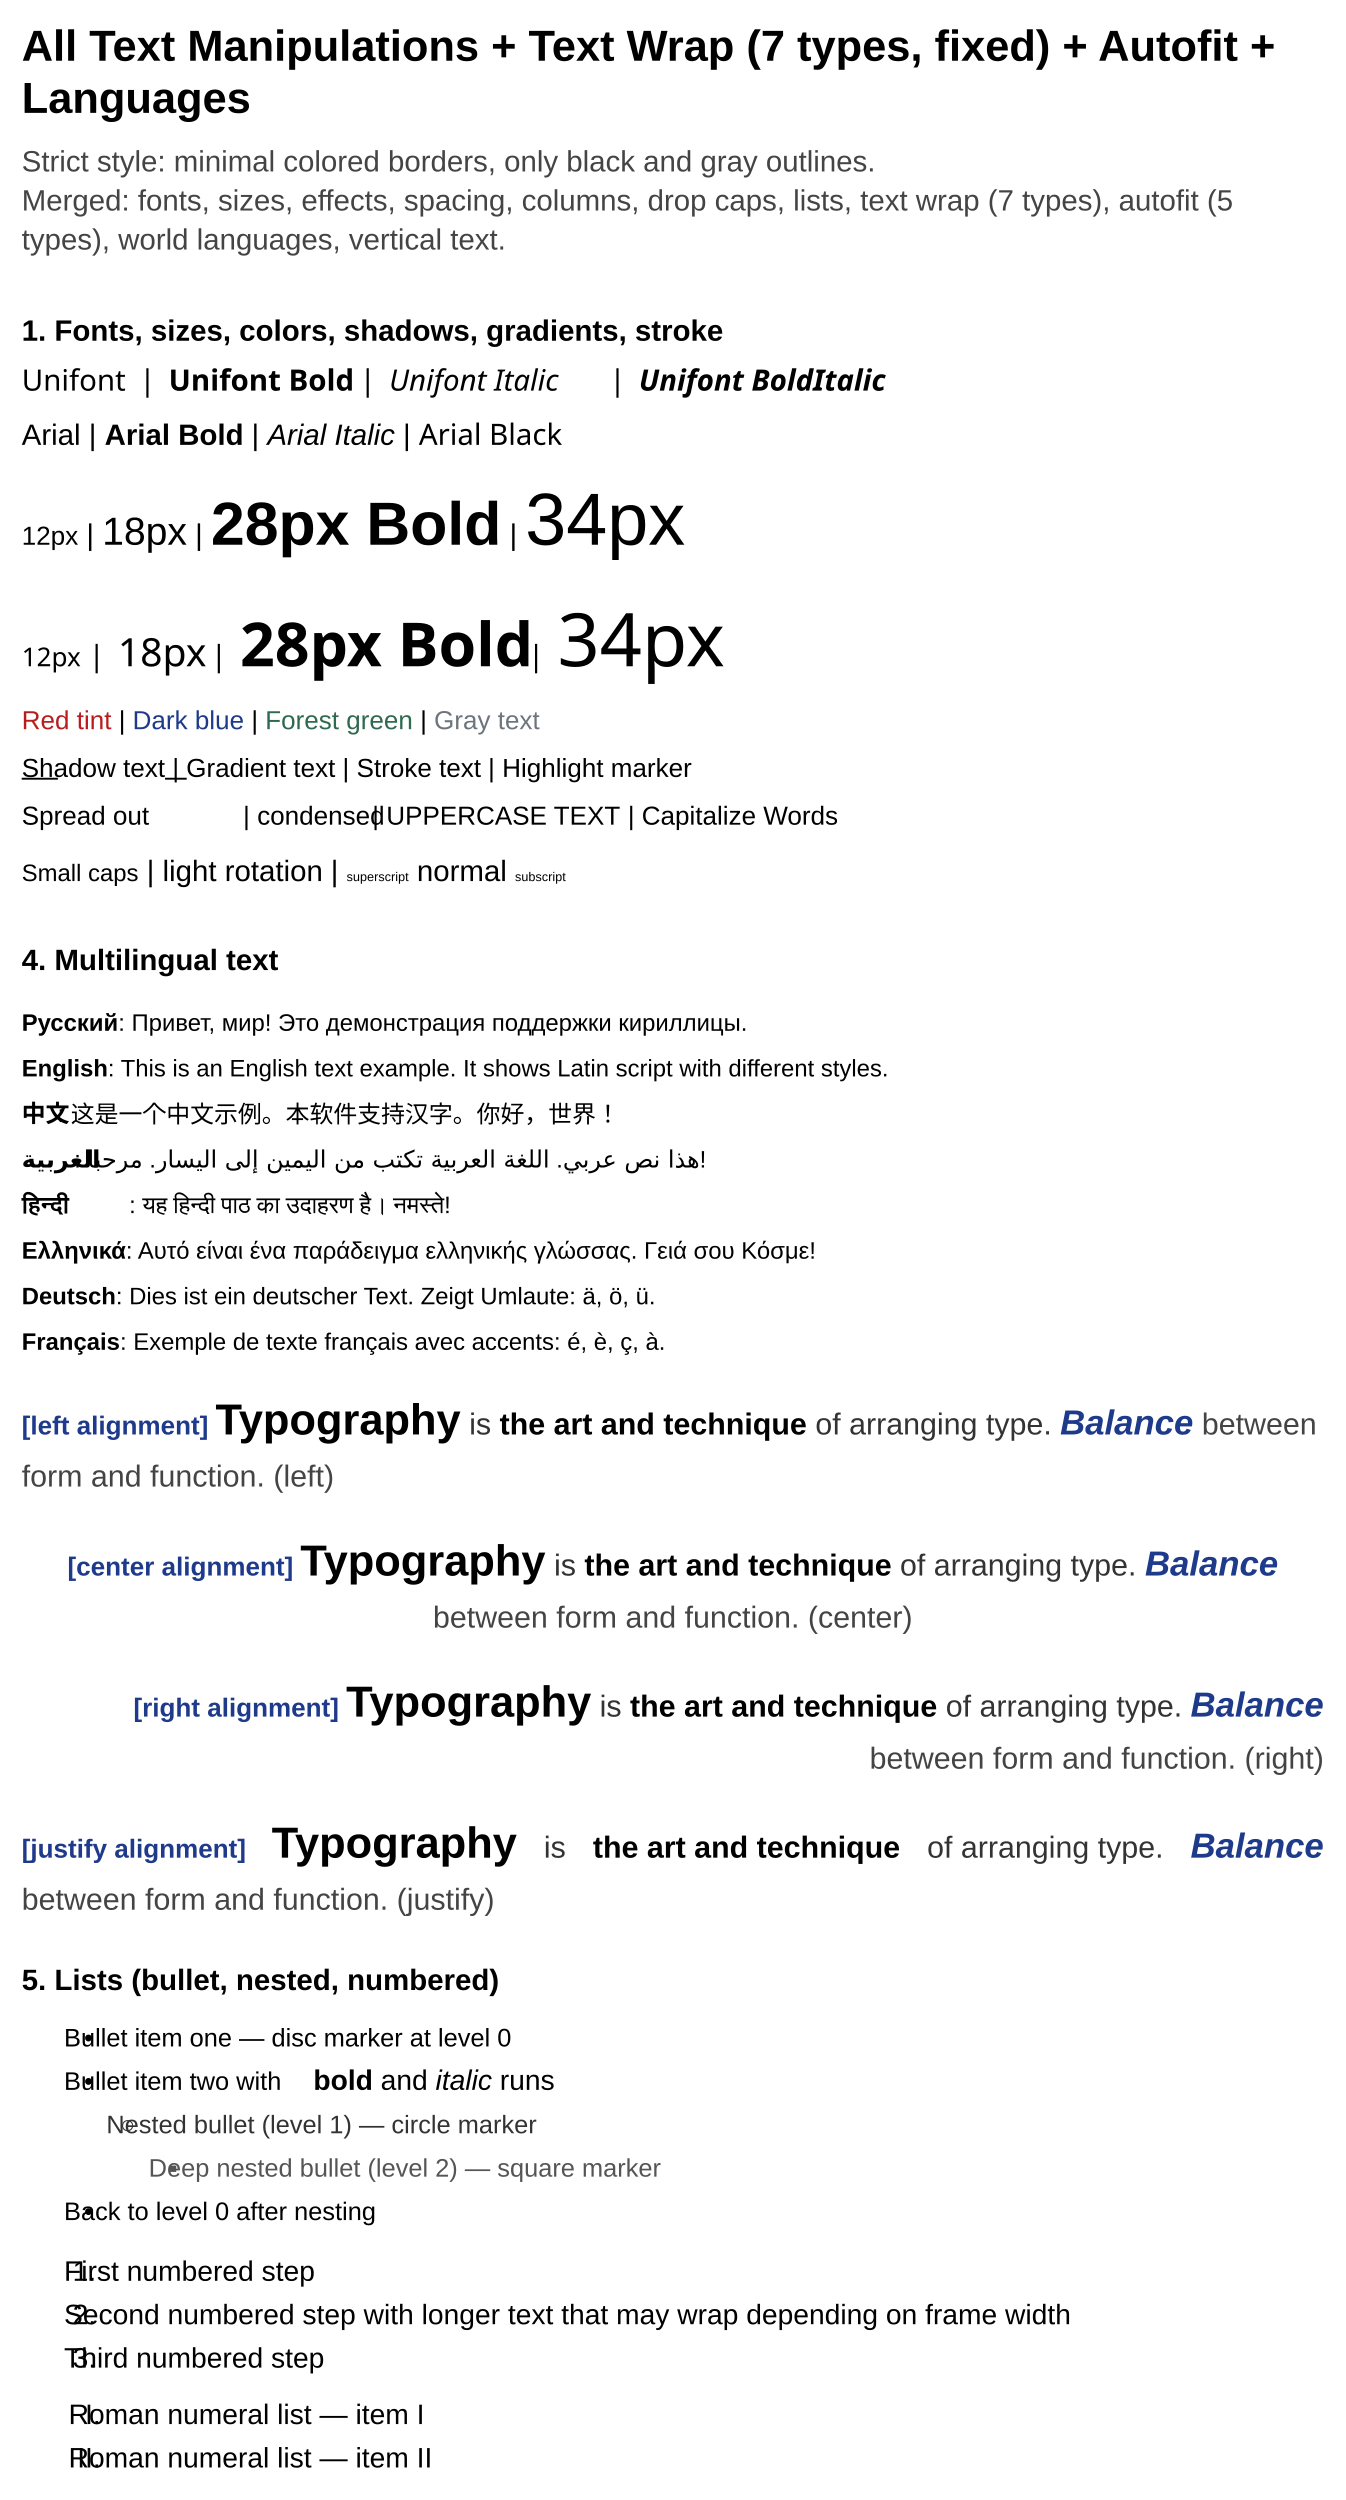
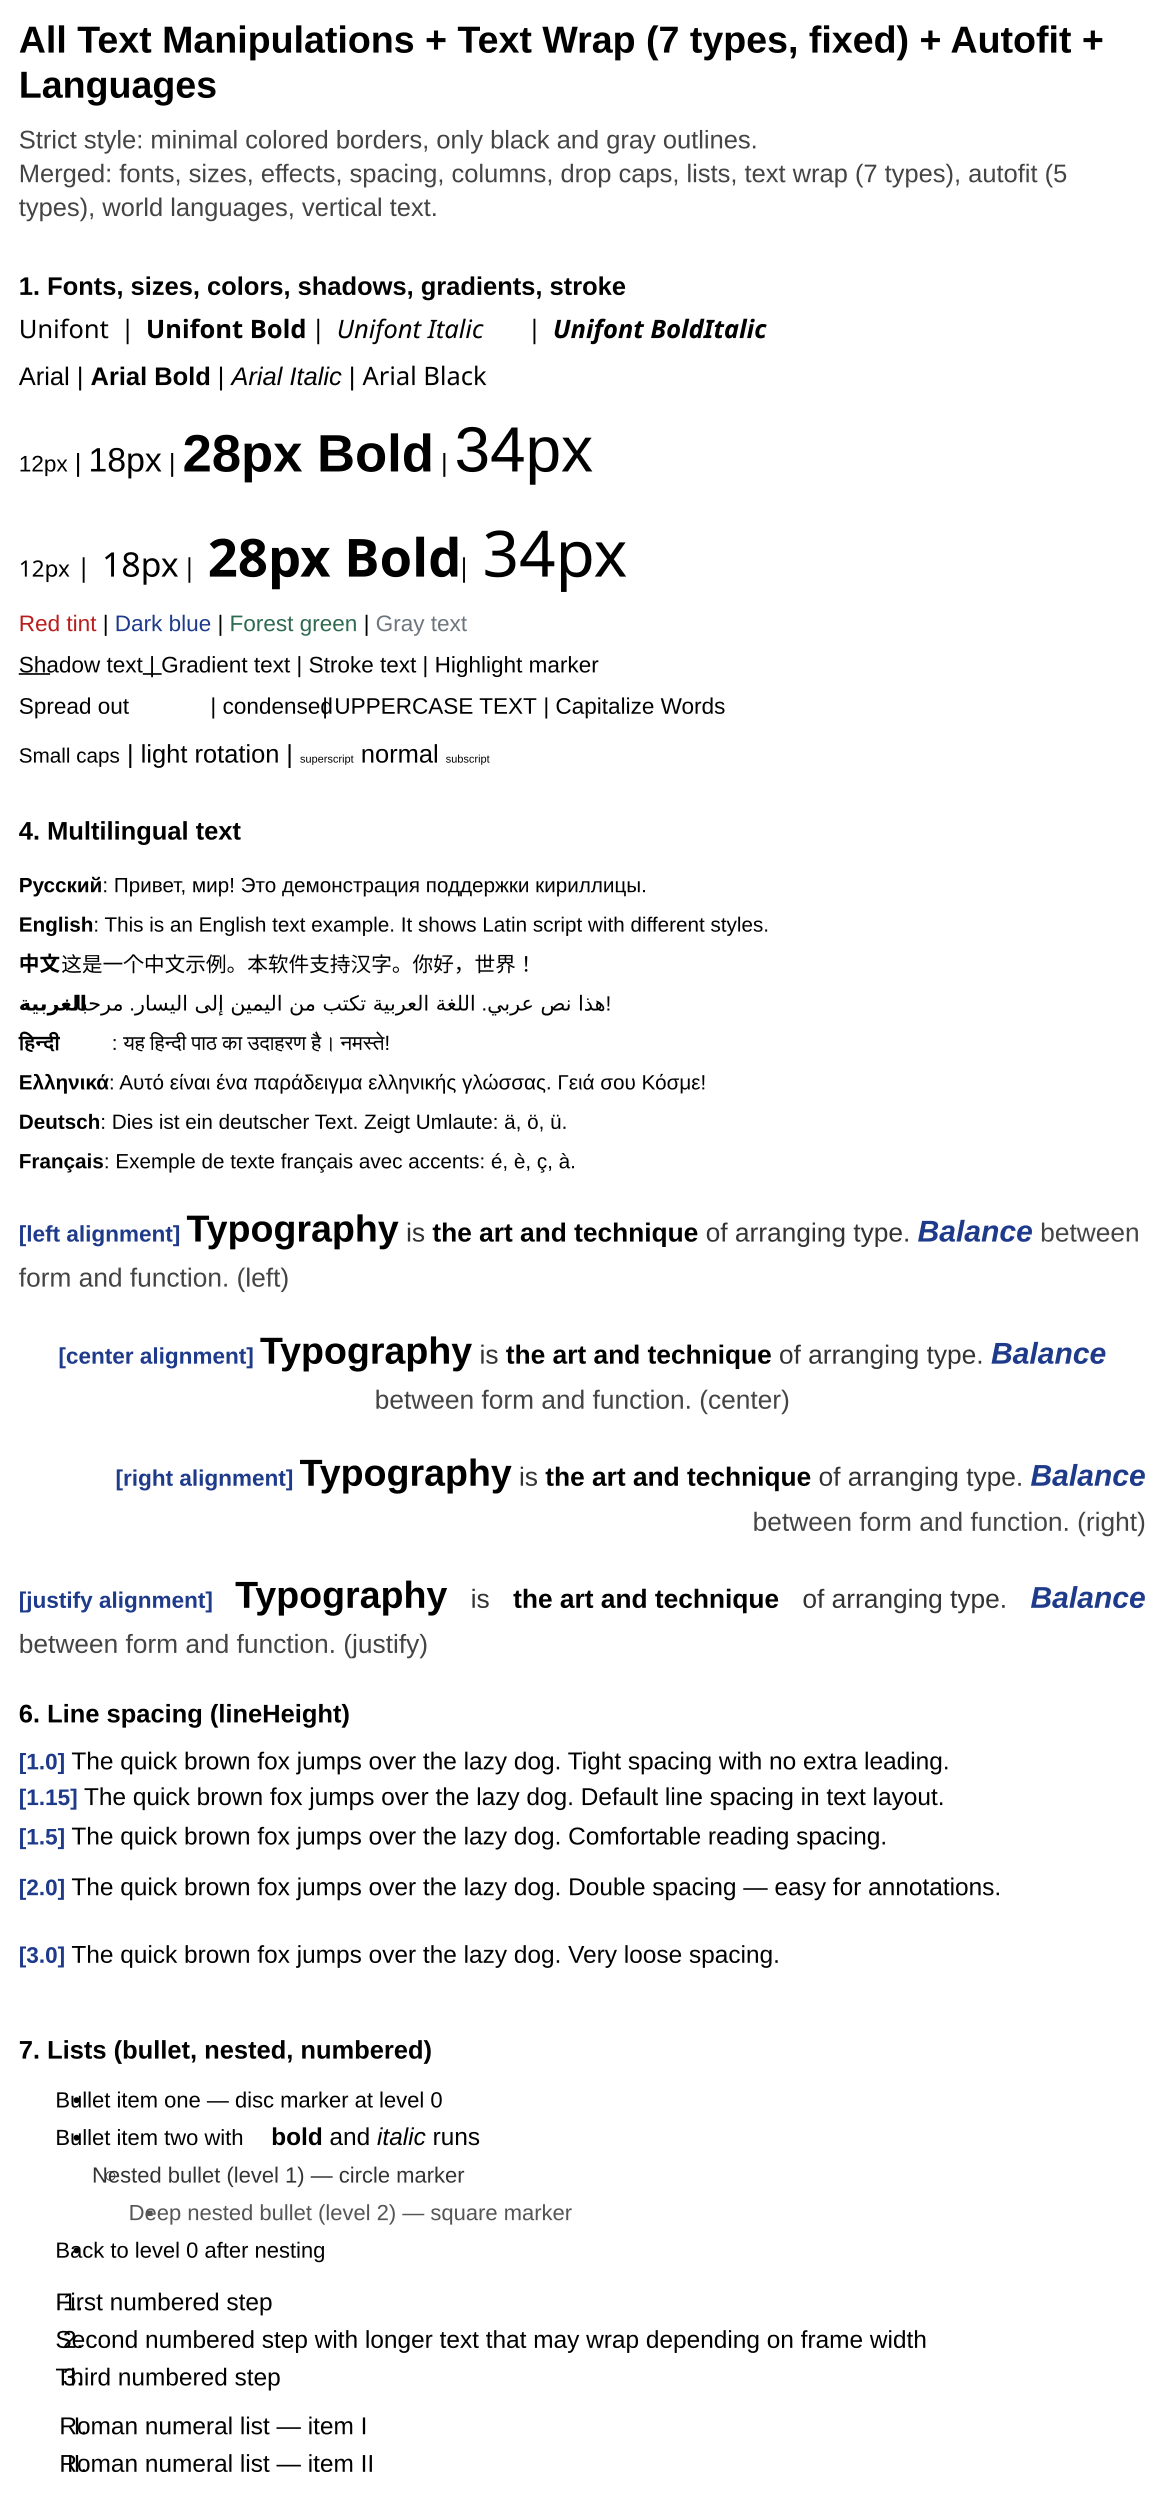
- <svg xmlns="http://www.w3.org/2000/svg" width="620" height="1152" viewBox="-10 -10 620 1152">
+ <svg xmlns="http://www.w3.org/2000/svg" width="620" height="1331" viewBox="-10 -10 620 1331">
  <text x="0" y="18" id="title-0" font-family="Arial" font-size="20" fill="#000000" font-weight="700" xml:space="preserve">
    <tspan x="0 14.4 20 25.6 31.1 43.3 54.5 65.6 72.2 77.8 94.5 105.6 117.8 123.3 135.6 147.8 153.3 164.5 171.1 176.7 188.9 201.1 212.2 217.8 229.5 235 247.2 258.4 269.5 276.2 281.7 300.6 308.4 319.5 331.7 337.3 343.9 355 360.6 367.3 378.4 390.6 401.7 412.9 418.4 424 430.6 436.2 447.3 458.4 470.6 477.3 482.9 494.5 500.1 514.5 526.8 533.4 545.6 552.3 557.9 564.5 570.1">All Text Manipulations + Text Wrap (7 types, fixed) + Autofit +</tspan>
    <tspan> </tspan>
  </text>
  <text x="0" y="42" id="title-0" font-family="Arial" font-size="20" fill="#000000" font-weight="700" xml:space="preserve">
    <tspan x="0 12.2 23.3 35.6 47.8 60 71.1 83.3 94.5">Languages</tspan>
  </text>
  <text x="0" y="69" id="subtitle-1-0" font-family="Arial" font-size="13.56" fill="#444444" font-weight="400" xml:space="preserve">
    <tspan x="0 9 12.8 17.3 20.3 27.1 30.9 34.7 41.4 45.2 52 55 62.5 66.3 70.1 81.4 84.4 91.9 94.9 106.2 113.8 116.8 120.6 127.3 134.9 137.9 145.4 149.9 157.5 165 168.8 176.3 183.9 188.4 195.9 203.5 208 214.8 218.5 222.3 229.8 237.4 240.4 247.2 250.9 258.5 261.5 269 275.8 282.6 286.4 293.9 301.5 309 312.8 320.3 324.8 332.4 339.1 342.9 350.4 358 361.8 364.8 367.8 375.3 382.9 389.6">Strict style: minimal colored borders, only black and gray outlines.</tspan>
  </text>
  <text x="0" y="87" id="subtitle-2-0" font-family="Arial" font-size="13.56" fill="#444444" font-weight="400" xml:space="preserve">
    <tspan x="0 11.3 18.8 23.4 30.9 38.4 46 49.7 53.5 57.3 64.8 72.4 76.1 82.9 86.7 90.4 97.2 100.2 107 114.6 121.3 125.1 128.9 136.4 140.2 143.9 151.5 158.3 162 168.8 172.6 176.4 183.1 190.7 198.2 205 208 215.5 223.1 226.9 230.6 237.4 244.9 248 255.5 266.8 274.3 281.1 284.9 288.7 296.2 300.7 308.3 315.8 319.6 326.3 333.9 341.4 348.2 352 355.7 358.8 361.8 368.5 372.3 379.1 382.9 386.6 390.4 397.9 404.7 408.5 412.2 422 426.6 434.1 441.6 445.4 449.9 457.5 461.2 465 471.8 479.3 486.9 493.6 498.2 501.9 505.7 513.2 520.8 524.5 532.1 535.9 538.9 542.6 546.4 550.9">Merged: fonts, sizes, effects, spacing, columns, drop caps, lists, text wrap (7 types), autofit (5</tspan>
    <tspan> </tspan>
  </text>
  <text x="0" y="105" id="subtitle-2-0" font-family="Arial" font-size="13.56" fill="#444444" font-weight="400" xml:space="preserve">
    <tspan x="0 3.8 10.5 18.1 25.6 32.4 36.9 40.7 44.5 54.3 61.8 66.3 69.3 76.9 80.6 83.6 91.2 98.7 106.3 113.8 121.4 128.9 136.4 143.2 147 150.7 157.5 165.1 169.6 173.4 176.4 183.1 190.7 193.7 197.5 201.2 208.8 215.6 219.3">types), world languages, vertical text.</tspan>
  </text>
  <text x="0" y="147" id="section-1-header-0" font-family="Arial" font-size="13.56" fill="#000000" font-weight="700" xml:space="preserve">
    <tspan x="0 7.5 11.3 15.1 23.4 31.6 39.9 44.4 52 55.7 59.5 67.1 70.8 77.6 85.1 92.7 96.5 100.2 107.8 116 119.8 128.1 133.4 140.9 144.7 148.5 156 164.3 171.8 180.1 188.4 198.9 206.5 210.2 214 222.3 227.6 235.1 243.4 247.2 254.7 263 267.5 275 278.8 282.6 290.1 294.6 299.9 308.2 315.7">1. Fonts, sizes, colors, shadows, gradients, stroke</tspan>
  </text>
  <text x="0" y="170" id="font-families-unifont-0" font-family="Unifont" font-size="13.56" fill="#000000" font-weight="400" xml:space="preserve">
    <tspan x="0 6.8 13.6 20.3 27.1 33.9 40.7">Unifont</tspan>
  </text>
  <text x="0" y="170" id="font-families-unifont-1" font-family="Unifont" font-size="13.56" fill="#000000" font-weight="400" xml:space="preserve">
    <tspan> </tspan>
    <tspan x="54.2">|</tspan>
  </text>
  <text x="0" y="170" id="font-families-unifont-2" font-family="Unifont" font-size="13.56" fill="#000000" font-weight="700" xml:space="preserve">
    <tspan> </tspan>
    <tspan x="67.7 74.5 81.3 88 94.8 101.6 108.4 115.2 121.9 128.7 135.5 142.3">Unifont Bold</tspan>
  </text>
  <text x="0" y="170" id="font-families-unifont-3" font-family="Unifont" font-size="13.56" fill="#000000" font-weight="400" xml:space="preserve">
    <tspan> </tspan>
    <tspan x="155.7">|</tspan>
  </text>
  <text x="0" y="170" id="font-families-unifont-4" font-family="Unifont" font-size="13.56" fill="#000000" font-weight="400" font-style="italic" xml:space="preserve">
    <tspan> </tspan>
    <tspan x="169.3 176 182.8 189.6 196.4 203.2 209.9 216.7 223.5 230.3 237.1 243.8 250.6 257.4">Unifont Italic</tspan>
  </text>
  <text x="0" y="170" id="font-families-unifont-5" font-family="Unifont" font-size="13.56" fill="#000000" font-weight="400" xml:space="preserve">
    <tspan> </tspan>
    <tspan x="270.8">|</tspan>
  </text>
  <text x="0" y="170" id="font-families-unifont-6" font-family="Unifont" font-size="13.56" fill="#000000" font-weight="700" font-style="italic" xml:space="preserve">
    <tspan> </tspan>
    <tspan x="284.4 291.2 297.9 304.7 311.5 318.3 325.1 331.8 338.6 345.4 352.2 359 365.7 372.5 379.3 386.1 392.9 399.6">Unifont BoldItalic</tspan>
  </text>
  <text x="0" y="195" id="font-families-0" font-family="Arial" font-size="13.56" fill="#000000" font-weight="400" xml:space="preserve">
    <tspan x="0 9 13.6 16.6 24.1">Arial</tspan>
  </text>
  <text x="0" y="195" id="font-families-1" font-family="Arial" font-size="13.56" fill="#000000" font-weight="400" xml:space="preserve">
    <tspan> </tspan>
    <tspan x="30.9">|</tspan>
  </text>
  <text x="0" y="195" id="font-families-2" font-family="Arial" font-size="13.56" fill="#000000" font-weight="700" xml:space="preserve">
    <tspan> </tspan>
    <tspan x="38.2 48 53.2 57 64.5 68.3 72.1 81.9 90.1 93.9">Arial Bold</tspan>
  </text>
  <text x="0" y="195" id="font-families-3" font-family="Arial" font-size="13.56" fill="#000000" font-weight="400" xml:space="preserve">
    <tspan> </tspan>
    <tspan x="105.9">|</tspan>
  </text>
  <text x="0" y="195" id="font-families-4" font-family="Arial" font-size="13.56" fill="#000000" font-weight="400" font-style="italic" xml:space="preserve">
    <tspan> </tspan>
    <tspan x="113.2 122.2 126.8 129.8 137.3 140.3 144.1 147.9 151.6 159.2 162.2 165.2">Arial Italic</tspan>
  </text>
  <text x="0" y="195" id="font-families-5" font-family="Arial" font-size="13.56" fill="#000000" font-weight="400" xml:space="preserve">
    <tspan> </tspan>
    <tspan x="175.7">|</tspan>
  </text>
  <text x="0" y="195" id="font-families-6" font-family="Arial Black" font-size="13.56" fill="#000000" font-weight="400" xml:space="preserve">
    <tspan> </tspan>
    <tspan x="183 193.5 199.5 204.1 213.1 217.6 222.1 232.7 237.2 246.2 255.3">Arial Black</tspan>
  </text>
  <text x="0" y="241" id="font-sizes-0" font-family="Arial" font-size="12" fill="#000" font-weight="400" xml:space="preserve">
    <tspan x="0 6.7 13.3 20">12px</tspan>
  </text>
  <text x="0" y="241" id="font-sizes-1" font-family="Arial" font-size="13.56" fill="#000" font-weight="400" xml:space="preserve">
    <tspan> </tspan>
    <tspan x="29.8">|</tspan>
  </text>
  <text x="0" y="241" id="font-sizes-2" font-family="Arial" font-size="18" fill="#000" font-weight="400" xml:space="preserve">
    <tspan> </tspan>
    <tspan x="37.1 47.1 57.1 67.1">18px</tspan>
  </text>
  <text x="0" y="241" id="font-sizes-3" font-family="Arial" font-size="13.56" fill="#000" font-weight="400" xml:space="preserve">
    <tspan> </tspan>
    <tspan x="79.9">|</tspan>
  </text>
  <text x="0" y="241" id="font-sizes-4" font-family="Arial" font-size="28" fill="#000" font-weight="700" xml:space="preserve">
    <tspan> </tspan>
    <tspan x="87.2 102.7 118.3 135.4 151 158.8 179 196.1 203.9">28px Bold</tspan>
  </text>
  <text x="0" y="241" id="font-sizes-5" font-family="Arial" font-size="13.56" fill="#000" font-weight="400" xml:space="preserve">
    <tspan> </tspan>
    <tspan x="224.8">|</tspan>
  </text>
  <text x="0" y="241" id="font-sizes-6" font-family="Arial" font-size="34" fill="#000" font-weight="400" xml:space="preserve">
    <tspan> </tspan>
    <tspan x="232 250.9 269.9 288.8">34px</tspan>
  </text>
  <text x="0" y="297" id="font-sizes-unifont-0" font-family="Unifont" font-size="12" fill="#000" font-weight="400" xml:space="preserve">
    <tspan x="0 6 12 18">12px</tspan>
  </text>
  <text x="0" y="297" id="font-sizes-unifont-1" font-family="Unifont" font-size="13.56" fill="#000" font-weight="400" xml:space="preserve">
    <tspan> </tspan>
    <tspan x="30.8">|</tspan>
  </text>
  <text x="0" y="297" id="font-sizes-unifont-2" font-family="Unifont" font-size="18" fill="#000" font-weight="400" xml:space="preserve">
    <tspan> </tspan>
    <tspan x="44.3 53.3 62.3 71.3">18px</tspan>
  </text>
  <text x="0" y="297" id="font-sizes-unifont-3" font-family="Unifont" font-size="13.56" fill="#000" font-weight="400" xml:space="preserve">
    <tspan> </tspan>
    <tspan x="87.1">|</tspan>
  </text>
  <text x="0" y="297" id="font-sizes-unifont-4" font-family="Unifont" font-size="28" fill="#000" font-weight="700" xml:space="preserve">
    <tspan> </tspan>
    <tspan x="100.6 114.6 128.6 142.6 156.6 170.6 184.6 198.6 212.6">28px Bold</tspan>
  </text>
  <text x="0" y="297" id="font-sizes-unifont-5" font-family="Unifont" font-size="13.56" fill="#000" font-weight="400" xml:space="preserve">
    <tspan> </tspan>
    <tspan x="233.3">|</tspan>
  </text>
  <text x="0" y="297" id="font-sizes-unifont-6" font-family="Unifont" font-size="34" fill="#000" font-weight="400" xml:space="preserve">
    <tspan> </tspan>
    <tspan x="246.9 263.9 280.9 297.9">34px</tspan>
  </text>
  <text x="0" y="326" id="colors-0" font-family="Arial" font-size="12" fill="#b91c1c" font-weight="400" xml:space="preserve">
    <tspan x="0 8.7 15.3 22 25.3 28.7 31.3 38">Red tint</tspan>
  </text>
  <text x="0" y="326" id="colors-1" font-family="Arial" font-size="12" fill="#000000" font-weight="400" xml:space="preserve">
    <tspan> </tspan>
    <tspan x="44.7">|</tspan>
  </text>
  <text x="0" y="326" id="colors-2" font-family="Arial" font-size="12" fill="#1e3a8a" font-weight="400" xml:space="preserve">
    <tspan> </tspan>
    <tspan x="51.1 59.8 66.4 70.4 76.4 79.8 86.5 89.1 95.8">Dark blue</tspan>
  </text>
  <text x="0" y="326" id="colors-3" font-family="Arial" font-size="12" fill="#000000" font-weight="400" xml:space="preserve">
    <tspan> </tspan>
    <tspan x="105.8">|</tspan>
  </text>
  <text x="0" y="326" id="colors-4" font-family="Arial" font-size="12" fill="#2d6a4f" font-weight="400" xml:space="preserve">
    <tspan> </tspan>
    <tspan x="112.2 119.6 126.2 130.2 136.9 142.9 146.2 149.6 156.2 160.2 166.9 173.6">Forest green</tspan>
  </text>
  <text x="0" y="326" id="colors-5" font-family="Arial" font-size="12" fill="#000000" font-weight="400" xml:space="preserve">
    <tspan> </tspan>
    <tspan x="183.6">|</tspan>
  </text>
  <text x="0" y="326" id="colors-6" font-family="Arial" font-size="12" fill="#6c757d" font-weight="400" xml:space="preserve">
    <tspan> </tspan>
    <tspan x="190 199.4 203.4 210 216 219.4 222.7 229.4 235.4">Gray text</tspan>
  </text>
  <text x="0" y="348" id="effects-0" font-family="Arial" font-size="12" fill="#000" font-weight="400" text-decoration="underline" xml:space="preserve">
    <tspan x="0 8 14.7 21.4 28 34.7 43.4 46.7 50 56.7 62.7">Shadow text</tspan>
  </text>
  <text x="0" y="348" id="effects-1" font-family="Arial" font-size="12" fill="#000" font-weight="400" xml:space="preserve">
    <tspan> </tspan>
    <tspan x="69.4">|</tspan>
  </text>
  <text x="0" y="348" id="effects-2" font-family="Arial" font-size="12" fill="#000" font-weight="400" xml:space="preserve">
    <tspan> </tspan>
    <tspan x="75.8 85.1 89.1 95.8 102.5 105.1 111.8 118.5 121.8 125.2 128.5 135.2 141.2">Gradient text</tspan>
  </text>
  <text x="0" y="348" id="effects-3" font-family="Arial" font-size="12" fill="#000" font-weight="400" xml:space="preserve">
    <tspan> </tspan>
    <tspan x="147.8">|</tspan>
  </text>
  <text x="0" y="348" id="effects-4" font-family="Arial" font-size="12" fill="#000" font-weight="400" text-decoration="line-through" xml:space="preserve">
    <tspan> </tspan>
    <tspan x="154.3 162.3 165.6 169.6 176.3 182.3 188.9 192.3 195.6 202.3 208.3">Stroke text</tspan>
  </text>
  <text x="0" y="348" id="effects-5" font-family="Arial" font-size="12" fill="#000" font-weight="400" xml:space="preserve">
    <tspan> </tspan>
    <tspan x="214.9">|</tspan>
  </text>
  <text x="0" y="348" id="effects-6" font-family="Arial" font-size="12" fill="#000" font-weight="400" xml:space="preserve">
    <tspan> </tspan>
    <tspan x="221.4 230 232.7 239.4 246 248.7 251.4 258.1 264.7 268.1 271.4 281.4 288.1 292.1 298.1 304.7">Highlight marker</tspan>
  </text>
  <text x="0" y="370" id="letter-spacing-0" font-family="Arial" font-size="12" fill="#000" font-weight="400" xml:space="preserve">
    <tspan x="0 8 14.7 18.7 25.3 32 38.7 42 48.7 55.4">Spread out</tspan>
  </text>
  <text x="0" y="370" id="letter-spacing-1" font-family="Arial" font-size="12" fill="#000" font-weight="400" xml:space="preserve">
    <tspan> </tspan>
    <tspan x="102">|</tspan>
  </text>
  <text x="0" y="370" id="letter-spacing-2" font-family="Arial" font-size="12" fill="#000" font-weight="400" xml:space="preserve">
    <tspan> </tspan>
    <tspan x="108.5 114.5 121.1 127.8 134.5 141.2 147.8 153.8 160.5">condensed</tspan>
  </text>
  <text x="0" y="370" id="letter-spacing-3" font-family="Arial" font-size="12" fill="#000" font-weight="400" xml:space="preserve">
    <tspan> </tspan>
    <tspan x="161.5">|</tspan>
  </text>
  <text x="0" y="370" id="letter-spacing-4" font-family="Arial" font-size="12" fill="#000" font-weight="400" xml:space="preserve">
    <tspan> </tspan>
    <tspan x="168 176.6 184.6 192.6 200.6 209.3 218 226 234 242 245.3 252.6 260.6 268.6">UPPERCASE TEXT</tspan>
  </text>
  <text x="0" y="370" id="letter-spacing-5" font-family="Arial" font-size="12" fill="#000" font-weight="400" xml:space="preserve">
    <tspan> </tspan>
    <tspan x="279.3">|</tspan>
  </text>
  <text x="0" y="370" id="letter-spacing-6" font-family="Arial" font-size="12" fill="#000" font-weight="400" xml:space="preserve">
    <tspan> </tspan>
    <tspan x="285.7 294.4 301.1 307.7 310.4 313.7 320.4 323.1 325.7 331.7 338.4 341.8 353.1 359.8 363.8 370.4">Capitalize Words</tspan>
  </text>
  <text x="0" y="396" id="scripts-0" font-family="Arial" font-size="11" fill="#000" font-weight="400" xml:space="preserve">
    <tspan x="0 7.3 16.5 22.6 25.1 27.5 30.6 36.1 42.2 48.3">Small caps</tspan>
  </text>
  <text x="0" y="396" id="scripts-1" font-family="Arial" font-size="13.56" fill="#000" font-weight="400" xml:space="preserve">
    <tspan> </tspan>
    <tspan x="57.6">|</tspan>
  </text>
  <text x="0" y="396" id="scripts-2" font-family="Arial" font-size="13.56" fill="#000" font-weight="400" xml:space="preserve">
    <tspan> </tspan>
    <tspan x="64.9 67.9 70.9 78.4 86 89.7 93.5 98 105.6 109.3 116.9 120.6 123.7 131.2">light rotation</tspan>
  </text>
  <text x="0" y="396" id="scripts-3" font-family="Arial" font-size="13.56" fill="#000" font-weight="400" xml:space="preserve">
    <tspan> </tspan>
    <tspan x="142.4">|</tspan>
  </text>
  <text x="0" y="396" id="scripts-4" font-family="Arial" font-size="5.85" fill="#000" font-weight="400" xml:space="preserve">
    <tspan> </tspan>
    <tspan x="149.7 152.6 155.9 159.2 162.4 164.4 167.3 170.2 172.2 173.5 176.7">superscript</tspan>
  </text>
  <text x="0" y="396" id="scripts-6" font-family="Arial" font-size="13.56" fill="#000" font-weight="400" xml:space="preserve">
    <tspan> </tspan>
    <tspan x="182.1 189.6 197.2 201.7 213 220.5">normal</tspan>
  </text>
  <text x="0" y="396" id="scripts-8" font-family="Arial" font-size="5.85" fill="#000" font-weight="400" xml:space="preserve">
    <tspan> </tspan>
    <tspan x="227.3 230.2 233.4 236.7 239.6 242.5 244.5 245.8 249">subscript</tspan>
  </text>
  <text x="0" y="437" id="languages-section-0" font-family="Arial" font-size="13.56" fill="#000000" font-weight="700" xml:space="preserve">
    <tspan x="0 7.5 11.3 15.1 26.4 34.7 38.4 42.9 46.7 50.5 54.2 62.5 70.8 79.1 86.6 90.4 94.2 98.7 106.2 113.8">4. Multilingual text</tspan>
  </text>
  <text x="0" y="465" id="russian-0" font-family="Arial" font-size="11" fill="#000" font-weight="700" xml:space="preserve">
    <tspan x="0 7.3 13.5 19.6 25.7 31.2 38">Русский</tspan>
  </text>
  <text x="0" y="465" id="russian-1" font-family="Arial" font-size="11" fill="#000" font-weight="400" xml:space="preserve">
    <tspan x="44.5 47.5 50.6 58.5 64.6 70.7 76.6 82.7 87.7 90.8 93.8 101.4 107.5 113.7 116.7 119.8 127.7 132.7 138.8 141.9 148.3 154.4 162 168.1 174.2 179.7 184.7 190.8 197 203.3 209.4 215.4 218.4 224.4 230.5 236.9 243.3 249.4 255.6 262.9 267.7 273.9 276.9 281.8 287.9 294 300.2 306.6 313 319.1 325.4 333.3">: Привет, мир! Это демонстрация поддержки кириллицы.</tspan>
  </text>
  <text x="0" y="486" id="english-0" font-family="Arial" font-size="11" fill="#000" font-weight="700" xml:space="preserve">
    <tspan x="0 7.3 14.1 20.8 23.8 26.9 33">English</tspan>
  </text>
  <text x="0" y="486" id="english-1" font-family="Arial" font-size="11" fill="#000" font-weight="400" xml:space="preserve">
    <tspan x="39.7 42.8 45.8 52.6 58.7 61.1 66.6 69.7 72.1 77.6 80.7 86.8 92.9 96 103.3 109.4 115.5 118 120.4 125.9 132 135.1 138.2 144.3 149.8 152.8 155.9 162 167.5 173.6 182.8 188.9 191.3 197.5 200.5 203.6 206.6 209.7 212.7 218.2 224.4 230.5 238.4 243.9 247 253.1 259.2 262.3 264.7 270.8 273.9 279.4 284.9 288.5 291 297.1 300.2 303.2 311.2 313.6 316.7 322.8 325.8 332 334.4 337.5 340.5 346.6 350.3 356.4 362.5 365.6 368.6 374.1 377.2 382.7 385.1 391.3 396.8">: This is an English text example. It shows Latin script with different styles.</tspan>
  </text>
  <text x="0" y="507" id="chinese-0" font-family="Arial" font-size="11" fill="#000" font-weight="700" xml:space="preserve">
    <tspan x="0 8.3">中文</tspan>
  </text>
  <text x="0" y="507" id="chinese-1" font-family="Arial" font-size="11" fill="#000" font-weight="400" xml:space="preserve">
    <tspan x="16.5 19.6 22.6 30.9 39.1 47.4 55.6 63.9 72.1 80.4 88.6 96.9 105.1 113.4 121.6 129.9 138.1 146.4 154.6 162.9 171.1 179.4 187.6 195.9 204.1">: 这是一个中文示例。本软件支持汉字。你好，世界！</tspan>
  </text>
  <text x="0" y="528" id="arabic-0" font-family="Arial" font-size="11" fill="#000" font-weight="700" xml:space="preserve">
    <tspan x="0 2.4 7.3 13.3 18.1 25.2 32.3">العربية</tspan>
  </text>
  <text x="0" y="528" id="arabic-1" font-family="Arial" font-size="11" fill="#000" font-weight="400" xml:space="preserve">
    <tspan x="24.2 27.3 30.3 33.4 37.1 39.4 42.5 48.3 60.3 63.4 69.4 74.8 82.6 89.6 92.7 95.7 98 103.6 109.2 115.1 118.2 121.3 123.6 129.1 135.1 140.5 148.4 155.4 158.5 161.5 169.4 176 183.8 191.7 194.7 198.5 204.2 207.3 209.6 215.2 222.2 225.9 232.9 238.7 241.7 244 249.6 256.6 259.7 261.9 267.5 274.5 283.6 285.9 291.2 294.3 297.3 301.1 306.4 312.6 320.5 322.8">: هذا نص عربي. اللغة العربية تكتب من اليمين إلى اليسار. مرحبا!</tspan>
  </text>
  <text x="0" y="549" id="hindi-0" font-family="Arial" font-size="11" fill="#000" font-weight="700" xml:space="preserve">
    <tspan x="0 8.3 16.5 24.8 33 41.3">हिन्दी</tspan>
  </text>
  <text x="0" y="549" id="hindi-1" font-family="Arial" font-size="11" fill="#000" font-weight="400" xml:space="preserve">
    <tspan x="49.5 52.6 55.6 63.9 72.1 75.2 83.4 91.7 99.9 108.2 116.4 124.7 127.7 136 144.2 152.5 155.5 163.8 172 175.1 183.3 191.6 199.8 208.1 216.3 224.6 227.6 235.9 244.1 252.4 255.4 263.7 271.9 280.2 288.4 296.7 304.9">: यह हिन्दी पाठ का उदाहरण है। नमस्ते!</tspan>
  </text>
  <text x="0" y="570" id="greek-0" font-family="Arial" font-size="11" fill="#000" font-weight="700" xml:space="preserve">
    <tspan x="0 7.3 13.5 19.6 26.3 32.4 35.5 41.6">Ελληνικά</tspan>
  </text>
  <text x="0" y="570" id="greek-1" font-family="Arial" font-size="11" fill="#000" font-weight="400" xml:space="preserve">
    <tspan x="48 51.1 54.1 61.4 67.5 71.8 77.9 81 85.9 88.3 93.8 100.2 102.6 105.7 110.6 116.1 122.5 125.5 133.1 139.5 145.7 152.1 158.2 163.1 165.5 171 177.4 183.7 186.8 191.7 197.2 202.7 208.8 214.3 216.8 222.3 228.4 233.7 236.7 242.2 247.7 256.3 263.1 269.9 276.3 281.6 284.6 287.7 293.7 298.6 301.1 307.4 310.5 317.3 323.4 329.4 332.5 339.8 345.9 352.7 359.1 364">: Αυτό είναι ένα παράδειγμα ελληνικής γλώσσας. Γειά σου Κόσμε!</tspan>
  </text>
  <text x="0" y="591" id="german-0" font-family="Arial" font-size="11" fill="#000" font-weight="700" xml:space="preserve">
    <tspan x="0 7.9 14.1 20.8 24.4 30.6 36.7">Deutsch</tspan>
  </text>
  <text x="0" y="591" id="german-1" font-family="Arial" font-size="11" fill="#000" font-weight="400" xml:space="preserve">
    <tspan x="43.4 46.5 49.5 57.5 59.9 66 71.5 74.6 77 82.5 85.6 88.6 94.7 97.2 103.3 106.4 112.5 118.6 124.7 127.8 133.3 138.8 144.9 151 154.7 157.7 164.4 170.6 176.1 179.1 182.2 185.2 192 198.1 200.5 206.6 209.7 212.7 220.7 229.9 232.3 238.4 244.5 247.6 253.7 256.8 259.8 265.9 269 272 278.2 281.2 284.3 290.4">: Dies ist ein deutscher Text. Zeigt Umlaute: ä, ö, ü.</tspan>
  </text>
  <text x="0" y="612" id="french-0" font-family="Arial" font-size="11" fill="#000" font-weight="700" xml:space="preserve">
    <tspan x="0 6.7 11 17.1 23.8 30 36.1 39.1">Français</tspan>
  </text>
  <text x="0" y="612" id="french-1" font-family="Arial" font-size="11" fill="#000" font-weight="400" xml:space="preserve">
    <tspan x="45.3 48.3 51.4 58.7 64.2 70.3 79.5 85.6 88 94.2 97.2 103.3 109.5 112.5 115.6 121.7 127.2 130.2 136.4 139.4 142.5 146.1 152.2 158.4 163.9 170 172.4 177.9 181 187.1 192.6 198.7 204.2 207.3 213.4 218.9 224.4 230.5 236.6 239.7 245.2 248.2 251.3 257.4 260.5 263.5 269.6 272.7 275.8 281.3 284.3 287.4 293.5">: Exemple de texte français avec accents: é, è, ç, à.</tspan>
  </text>
  <text x="0" y="651" id="align-left-text-0" font-family="Arial" font-size="12" fill="#1e3a8a" font-weight="700" xml:space="preserve">
    <tspan x="0 4 7.3 14 18 22 25.3 32 35.3 38.7 46 53.3 64 70.7 78 82">[left alignment]</tspan>
  </text>
  <text x="0" y="651" id="align-left-text-1" font-family="Arial" font-size="20" fill="#000" font-weight="700" xml:space="preserve">
    <tspan> </tspan>
    <tspan x="89.3 101.6 112.7 124.9 137.1 149.3 157.1 168.2 180.5 192.7">Typography</tspan>
  </text>
  <text x="0" y="651" id="align-left-text-2" font-family="Arial" font-size="14" fill="#333" font-weight="400" xml:space="preserve">
    <tspan> </tspan>
    <tspan x="206.2 209.3">is</tspan>
  </text>
  <text x="0" y="651" id="align-left-text-3" font-family="Arial" font-size="14" fill="#000" font-weight="700" xml:space="preserve">
    <tspan> </tspan>
    <tspan x="220.2 224.9 233.4 241.2 245.1 252.9 258.3 263 266.9 274.7 283.2 291.8 295.7 300.3 308.1 315.9 324.4 333 336.9 345.4 354">the art and technique</tspan>
  </text>
  <text x="0" y="651" id="align-left-text-4" font-family="Arial" font-size="14" fill="#333" font-weight="400" xml:space="preserve">
    <tspan> </tspan>
    <tspan x="365.7 373.5 377.3 381.2 389 393.7 398.3 406.1 413.9 421.7 424.8 432.6 440.4 444.3 448.2 455.2 463 470.7">of arranging type.</tspan>
  </text>
  <text x="0" y="651" id="align-left-text-5" font-family="Arial" font-size="16" fill="#1e3a8a" font-weight="700" font-style="italic" xml:space="preserve">
    <tspan> </tspan>
    <tspan x="478.5 490.1 499 503.4 512.3 522.1 531">Balance</tspan>
  </text>
  <text x="0" y="651" id="align-left-text-6" font-family="Arial" font-size="14" fill="#444" font-weight="400" xml:space="preserve">
    <tspan> </tspan>
    <tspan x="543.8 551.6 559.4 563.2 573.4 581.1 588.9">between</tspan>
    <tspan> </tspan>
  </text>
  <text x="0" y="675" id="align-left-text-6" font-family="Arial" font-size="14" fill="#444" font-weight="400" xml:space="preserve">
    <tspan x="0 3.9 11.7 16.3 28 31.9 39.7 47.5 55.2 59.1 63 70.8 78.6 85.6 89.5 92.6 100.4 108.2 112.1 116 120.6 123.7 131.5 135.4 139.3">form and function. (left)</tspan>
  </text>
  <text x="21.05" y="716" id="align-center-text-0" font-family="Arial" font-size="12" fill="#1e3a8a" font-weight="700" xml:space="preserve">
    <tspan x="21.1 25 31.7 38.4 45.7 49.7 56.4 61.1 64.4 71.1 74.4 77.7 85.1 92.4 103.1 109.7 117.1 121.1">[center alignment]</tspan>
  </text>
  <text x="21.05" y="716" id="align-center-text-1" font-family="Arial" font-size="20" fill="#000" font-weight="700" xml:space="preserve">
    <tspan> </tspan>
    <tspan x="128.4 140.6 151.7 164 176.2 188.4 196.2 207.3 219.5 231.7">Typography</tspan>
  </text>
  <text x="21.05" y="716" id="align-center-text-2" font-family="Arial" font-size="14" fill="#333" font-weight="400" xml:space="preserve">
    <tspan> </tspan>
    <tspan x="245.3 248.4">is</tspan>
  </text>
  <text x="21.05" y="716" id="align-center-text-3" font-family="Arial" font-size="14" fill="#000" font-weight="700" xml:space="preserve">
    <tspan> </tspan>
    <tspan x="259.3 263.9 272.5 280.3 284.1 291.9 297.4 302 305.9 313.7 322.3 330.8 334.7 339.4 347.2 354.9 363.5 372.1 375.9 384.5 393">the art and technique</tspan>
  </text>
  <text x="21.05" y="716" id="align-center-text-4" font-family="Arial" font-size="14" fill="#333" font-weight="400" xml:space="preserve">
    <tspan> </tspan>
    <tspan x="404.7 412.5 416.4 420.3 428.1 432.7 437.4 445.2 453 460.8 463.9 471.7 479.4 483.3 487.2 494.2 502 509.8">of arranging type.</tspan>
  </text>
  <text x="21.05" y="716" id="align-center-text-5" font-family="Arial" font-size="16" fill="#1e3a8a" font-weight="700" font-style="italic" xml:space="preserve">
    <tspan> </tspan>
    <tspan x="517.6 529.1 538 542.5 551.4 561.2 570">Balance</tspan>
  </text>
  <text x="189.5" y="740" id="align-center-text-6" font-family="Arial" font-size="14" fill="#444" font-weight="400" xml:space="preserve">
    <tspan x="189.5 197.3 205.1 209 219.1 226.9 234.6 242.4 246.3 250.2 258 262.7 274.3 278.2 286 293.8 301.6 305.5 309.3 317.1 324.9 331.9 335.8 338.9 346.7 354.5 358.4 362.3 366.9 373.9 381.7 389.5 393.4 401.2 405.8">between form and function. (center)</tspan>
  </text>
  <text x="51.45" y="781" id="align-right-text-0" font-family="Arial" font-size="12" fill="#1e3a8a" font-weight="700" xml:space="preserve">
    <tspan x="51.5 55.4 60.1 63.5 70.8 78.1 82.1 85.4 92.1 95.4 98.8 106.1 113.4 124.1 130.8 138.1 142.1">[right alignment]</tspan>
  </text>
  <text x="51.45" y="781" id="align-right-text-1" font-family="Arial" font-size="20" fill="#000" font-weight="700" xml:space="preserve">
    <tspan> </tspan>
    <tspan x="149.5 161.7 172.8 185 197.2 209.4 217.2 228.3 240.6 252.8">Typography</tspan>
  </text>
  <text x="51.45" y="781" id="align-right-text-2" font-family="Arial" font-size="14" fill="#333" font-weight="400" xml:space="preserve">
    <tspan> </tspan>
    <tspan x="266.3 269.4">is</tspan>
  </text>
  <text x="51.45" y="781" id="align-right-text-3" font-family="Arial" font-size="14" fill="#000" font-weight="700" xml:space="preserve">
    <tspan> </tspan>
    <tspan x="280.3 285 293.5 301.3 305.2 313 318.4 323.1 327 334.8 343.3 351.9 355.8 360.4 368.2 376 384.6 393.1 397 405.5 414.1">the art and technique</tspan>
  </text>
  <text x="51.45" y="781" id="align-right-text-4" font-family="Arial" font-size="14" fill="#333" font-weight="400" xml:space="preserve">
    <tspan> </tspan>
    <tspan x="425.8 433.6 437.5 441.3 449.1 453.8 458.5 466.2 474 481.8 484.9 492.7 500.5 504.4 508.3 515.3 523.1 530.8">of arranging type.</tspan>
  </text>
  <text x="51.45" y="781" id="align-right-text-5" font-family="Arial" font-size="16" fill="#1e3a8a" font-weight="700" font-style="italic" xml:space="preserve">
    <tspan> </tspan>
    <tspan x="538.6 550.2 559.1 563.5 572.4 582.2 591.1">Balance</tspan>
  </text>
  <text x="390.67" y="805" id="align-right-text-6" font-family="Arial" font-size="14" fill="#444" font-weight="400" xml:space="preserve">
    <tspan x="390.7 398.5 406.2 410.1 420.2 428 435.8 443.6 447.5 451.4 459.2 463.8 475.5 479.4 487.2 495 502.7 506.6 510.5 518.3 526.1 533.1 537 540.1 547.9 555.7 559.6 563.4 568.1 572.8 575.9 583.7 591.4 595.3">between form and function. (right)</tspan>
  </text>
  <text x="0" y="846" id="align-justify-text-0" font-family="Arial" font-size="12" fill="#1e3a8a" font-weight="700" xml:space="preserve">
    <tspan x="0 4 7.3 14.7 21.3 25.3 28.7 32.7 39.3 42.7 49.3 52.7 56 63.3 70.7 81.3 88 95.3 99.3">[justify alignment]</tspan>
  </text>
  <text x="0" y="846" id="align-justify-text-1" font-family="Arial" font-size="20" fill="#000" font-weight="700" xml:space="preserve">
    <tspan> </tspan>
    <tspan x="115.2 127.4 138.6 150.8 163 175.2 183 194.1 206.3 218.6">Typography</tspan>
  </text>
  <text x="0" y="846" id="align-justify-text-2" font-family="Arial" font-size="14" fill="#333" font-weight="400" xml:space="preserve">
    <tspan> </tspan>
    <tspan x="240.6 243.8">is</tspan>
  </text>
  <text x="0" y="846" id="align-justify-text-3" font-family="Arial" font-size="14" fill="#000" font-weight="700" xml:space="preserve">
    <tspan> </tspan>
    <tspan x="263.2 267.9 276.4 284.2 288.1 295.9 301.3 306 309.9 317.7 326.2 334.8 338.7 343.3 351.1 358.9 367.4 376 379.9 388.4 397">the art and technique</tspan>
  </text>
  <text x="0" y="846" id="align-justify-text-4" font-family="Arial" font-size="14" fill="#333" font-weight="400" xml:space="preserve">
    <tspan> </tspan>
    <tspan x="417.2 425 428.9 432.8 440.6 445.2 449.9 457.7 465.5 473.3 476.4 484.2 491.9 495.8 499.7 506.7 514.5 522.3">of arranging type.</tspan>
  </text>
  <text x="0" y="846" id="align-justify-text-5" font-family="Arial" font-size="16" fill="#1e3a8a" font-weight="700" font-style="italic" xml:space="preserve">
    <tspan> </tspan>
    <tspan x="538.6 550.2 559.1 563.5 572.4 582.2 591.1">Balance</tspan>
  </text>
  <text x="0" y="870" id="align-justify-text-6" font-family="Arial" font-size="14" fill="#444" font-weight="400" xml:space="preserve">
    <tspan x="0 7.8 15.6 19.5 29.6 37.4 45.1 52.9 56.8 60.7 68.5 73.2 84.8 88.7 96.5 104.3 112.1 116 119.8 127.6 135.4 142.4 146.3 149.4 157.2 165 168.9 172.8 177.4 180.5 188.3 195.3 199.2 202.3 206.2 213.2">between form and function. (justify)</tspan>
  </text>
-   <text x="0" y="907" id="lists-section-0" font-family="Arial" font-size="13.56" fill="#000000" font-weight="700" xml:space="preserve">
-     <tspan x="0 7.5 11.3 15.1 23.4 27.1 34.7 39.2 46.7 50.5 55 63.3 71.6 75.3 79.1 86.7 91.2 94.9 98.7 107 114.5 122.1 126.6 134.1 142.4 146.2 149.9 158.2 166.5 178.6 186.8 194.4 199.7 207.2 215.5">5. Lists (bullet, nested, numbered)</tspan>
-   </text>
-   <text x="12.48" y="933" id="bullet-1-0" font-family="Arial" font-size="11.7" fill="#000" font-weight="400" xml:space="preserve">
+   <text x="0" y="907" id="lineheight-section-0" font-family="Arial" font-size="13.56" fill="#000000" font-weight="700" xml:space="preserve">
+     <tspan x="0 7.5 11.3 15.1 23.4 27.1 35.4 43 46.7 54.3 62.5 70.1 77.6 81.4 89.7 98 101.7 106.2 110 113.8 122.1 129.6 139.4 146.9 150.7 159 167.3 171.8">6. Line spacing (lineHeight)</tspan>
+   </text>
+   <text x="0" y="932" id="lineheight-1-0-0" font-family="Arial" font-size="12" fill="#1e3a8a" font-weight="700" xml:space="preserve">
+     <tspan x="0 4 10.7 14 20.7">[1.0]</tspan>
+   </text>
+   <text x="0" y="932" id="lineheight-1-0-1" font-family="Arial" font-size="13" fill="#000" font-weight="400" xml:space="preserve">
+     <tspan> </tspan>
+     <tspan x="28 36 43.2 50.4 54 61.3 68.5 71.4 77.9 84.4 88 95.2 99.5 106.8 116.2 123.4 127 130.6 137.8 144.3 148 150.8 158.1 168.9 176.1 182.6 186.2 193.5 200 207.2 211.5 215.1 218.8 226 233.2 236.8 239.7 246.9 253.4 259.9 263.6 270.8 278 285.2 288.9 292.5 300.4 303.3 310.5 317.8 321.4 325 331.5 338.7 345.9 352.4 355.3 362.6 369.8 373.4 382.8 385.7 389.3 396.5 400.1 407.4 414.6 418.2 425.4 431.9 435.5 439.9 447.1 450.7 453.6 460.8 468.1 475.3 478.2 485.4 492.6">The quick brown fox jumps over the lazy dog. Tight spacing with no extra leading.</tspan>
+   </text>
+   <text x="0" y="951" id="lineheight-1-15-0" font-family="Arial" font-size="12" fill="#1e3a8a" font-weight="700" xml:space="preserve">
+     <tspan x="0 4 10.7 14 20.7 27.4">[1.15]</tspan>
+   </text>
+   <text x="0" y="951" id="lineheight-1-15-1" font-family="Arial" font-size="13" fill="#000" font-weight="400" xml:space="preserve">
+     <tspan> </tspan>
+     <tspan x="34.7 42.6 49.9 57.1 60.7 67.9 75.2 78.1 84.6 91.1 94.7 101.9 106.2 113.5 122.8 130.1 133.7 137.3 144.5 151 154.6 157.5 164.8 175.6 182.8 189.3 192.9 200.2 206.7 213.9 218.2 221.8 225.4 232.7 239.9 243.5 246.4 253.6 260.1 266.6 270.2 277.5 284.7 291.9 295.5 299.2 308.5 315.8 319.4 326.6 333.8 336.7 340.3 344 346.8 349.7 357 364.2 367.8 374.3 381.5 388.8 395.3 398.2 405.4 412.6 416.2 419.1 426.3 430 433.6 440.8 447.3 450.9 454.5 457.4 464.6 471.1 478.4 485.6 489.2">The quick brown fox jumps over the lazy dog. Default line spacing in text layout.</tspan>
+   </text>
+   <text x="0" y="972" id="lineheight-1-5-0" font-family="Arial" font-size="12" fill="#1e3a8a" font-weight="700" xml:space="preserve">
+     <tspan x="0 4 10.7 14 20.7">[1.5]</tspan>
+   </text>
+   <text x="0" y="972" id="lineheight-1-5-1" font-family="Arial" font-size="13" fill="#000" font-weight="400" xml:space="preserve">
+     <tspan> </tspan>
+     <tspan x="28 36 43.2 50.4 54 61.3 68.5 71.4 77.9 84.4 88 95.2 99.5 106.8 116.2 123.4 127 130.6 137.8 144.3 148 150.8 158.1 168.9 176.1 182.6 186.2 193.5 200 207.2 211.5 215.1 218.8 226 233.2 236.8 239.7 246.9 253.4 259.9 263.6 270.8 278 285.2 288.9 292.5 301.9 309.1 319.9 323.5 330.8 335.1 338.7 345.9 353.2 356.1 363.3 366.9 371.2 378.5 385.7 392.9 395.8 403 410.3 413.9 420.4 427.6 434.8 441.3 444.2 451.4 458.7">The quick brown fox jumps over the lazy dog. Comfortable reading spacing.</tspan>
+   </text>
+   <text x="0" y="999" id="lineheight-2-0-0" font-family="Arial" font-size="12" fill="#1e3a8a" font-weight="700" xml:space="preserve">
+     <tspan x="0 4 10.7 14 20.7">[2.0]</tspan>
+   </text>
+   <text x="0" y="999" id="lineheight-2-0-1" font-family="Arial" font-size="13" fill="#000" font-weight="400" xml:space="preserve">
+     <tspan> </tspan>
+     <tspan x="28 36 43.2 50.4 54 61.3 68.5 71.4 77.9 84.4 88 95.2 99.5 106.8 116.2 123.4 127 130.6 137.8 144.3 148 150.8 158.1 168.9 176.1 182.6 186.2 193.5 200 207.2 211.5 215.1 218.8 226 233.2 236.8 239.7 246.9 253.4 259.9 263.6 270.8 278 285.2 288.9 292.5 301.9 309.1 316.3 323.6 326.4 333.7 337.3 343.8 351 358.2 364.7 367.6 374.9 382.1 385.7 398.7 402.3 409.5 416.8 423.3 429.8 433.4 437 444.2 448.6 452.2 459.4 466.6 473.9 481.1 484.7 491.9 495.5 498.4 505.7 512.9 519.4">The quick brown fox jumps over the lazy dog. Double spacing — easy for annotations.</tspan>
+   </text>
+   <text x="0" y="1035" id="lineheight-3-0-0" font-family="Arial" font-size="12" fill="#1e3a8a" font-weight="700" xml:space="preserve">
+     <tspan x="0 4 10.7 14 20.7">[3.0]</tspan>
+   </text>
+   <text x="0" y="1035" id="lineheight-3-0-1" font-family="Arial" font-size="13" fill="#000" font-weight="400" xml:space="preserve">
+     <tspan> </tspan>
+     <tspan x="28 36 43.2 50.4 54 61.3 68.5 71.4 77.9 84.4 88 95.2 99.5 106.8 116.2 123.4 127 130.6 137.8 144.3 148 150.8 158.1 168.9 176.1 182.6 186.2 193.5 200 207.2 211.5 215.1 218.8 226 233.2 236.8 239.7 246.9 253.4 259.9 263.6 270.8 278 285.2 288.9 292.5 301.1 308.4 312.7 319.2 322.8 325.7 332.9 340.2 346.7 353.9 357.5 364 371.2 378.5 385 387.9 395.1 402.3">The quick brown fox jumps over the lazy dog. Very loose spacing.</tspan>
+   </text>
+   <text x="0" y="1086" id="lists-section-0" font-family="Arial" font-size="13.56" fill="#000000" font-weight="700" xml:space="preserve">
+     <tspan x="0 7.5 11.3 15.1 23.4 27.1 34.7 39.2 46.7 50.5 55 63.3 71.6 75.3 79.1 86.7 91.2 94.9 98.7 107 114.5 122.1 126.6 134.1 142.4 146.2 149.9 158.2 166.5 178.6 186.8 194.4 199.7 207.2 215.5">7. Lists (bullet, nested, numbered)</tspan>
+   </text>
+   <text x="12.48" y="1112" id="bullet-1-0" font-family="Arial" font-size="11.7" fill="#000" font-weight="400" xml:space="preserve">
    <tspan>•</tspan>
    <tspan x="19.5 28.2 35.4 38.3 41.2 48.4 52 55.6 58.5 62.1 69.4 80.2 83.8 91 98.3 105.5 109.1 122.1 125.7 132.9 135.8 142.3 148.8 152.4 163.3 170.5 174.8 181.3 188.6 192.9 196.5 203.7 207.3 211 213.8 221.1 227.6 234.8 237.7 241.3">Bullet item one — disc marker at level 0</tspan>
  </text>
-   <text x="12.48" y="953" id="bullet-2-0" font-family="Arial" font-size="11.7" fill="#000" font-weight="400" xml:space="preserve">
+   <text x="12.48" y="1132" id="bullet-2-0" font-family="Arial" font-size="11.7" fill="#000" font-weight="400" xml:space="preserve">
    <tspan>•</tspan>
    <tspan x="19.5 28.2 35.4 38.3 41.2 48.4 52 55.6 58.5 62.1 69.4 80.2 83.8 87.4 96.8 104 107.6 117 119.9 123.5">Bullet item two with</tspan>
  </text>
-   <text x="12.48" y="953" id="bullet-2-1" font-family="Arial" font-size="13" fill="#000" font-weight="700" xml:space="preserve">
+   <text x="12.48" y="1132" id="bullet-2-1" font-family="Arial" font-size="13" fill="#000" font-weight="700" xml:space="preserve">
    <tspan> </tspan>
    <tspan x="134.4 142.3 150.3 153.9">bold</tspan>
  </text>
-   <text x="12.48" y="953" id="bullet-2-2" font-family="Arial" font-size="13" fill="#000" font-weight="400" xml:space="preserve">
+   <text x="12.48" y="1132" id="bullet-2-2" font-family="Arial" font-size="13" fill="#000" font-weight="400" xml:space="preserve">
    <tspan> </tspan>
    <tspan x="165.4 172.6 179.9">and</tspan>
  </text>
-   <text x="12.48" y="953" id="bullet-2-3" font-family="Arial" font-size="13" fill="#000" font-weight="400" font-style="italic" xml:space="preserve">
+   <text x="12.48" y="1132" id="bullet-2-3" font-family="Arial" font-size="13" fill="#000" font-weight="400" font-style="italic" xml:space="preserve">
    <tspan> </tspan>
    <tspan x="190.7 193.6 197.2 204.4 207.3 210.2">italic</tspan>
  </text>
-   <text x="12.48" y="953" id="bullet-2-4" font-family="Arial" font-size="13" fill="#000" font-weight="400" xml:space="preserve">
+   <text x="12.48" y="1132" id="bullet-2-4" font-family="Arial" font-size="13" fill="#000" font-weight="400" xml:space="preserve">
    <tspan> </tspan>
    <tspan x="220.3 224.7 231.9 239.1">runs</tspan>
  </text>
-   <text x="29.01" y="973" id="bullet-nested-1-0" font-family="Arial" font-size="11.7" fill="#333" font-weight="400" xml:space="preserve">
+   <text x="29.01" y="1152" id="bullet-nested-1-0" font-family="Arial" font-size="11.7" fill="#333" font-weight="400" xml:space="preserve">
    <tspan>○</tspan>
    <tspan x="39 48.4 55.6 62.1 65.7 73 80.2 83.8 91 98.3 101.1 104 111.3 114.9 118.5 122.8 125.7 132.9 139.4 146.7 149.6 153.2 160.4 164.7 168.3 181.3 185 191.5 194.3 198.7 205.2 208.1 215.3 218.9 229.7 237 241.3 247.8 255">Nested bullet (level 1) — circle marker</tspan>
  </text>
-   <text x="51.43" y="993" id="bullet-nested-2-0" font-family="Arial" font-size="11.7" fill="#555" font-weight="400" xml:space="preserve">
+   <text x="51.43" y="1172" id="bullet-nested-2-0" font-family="Arial" font-size="11.7" fill="#555" font-weight="400" xml:space="preserve">
    <tspan>▪</tspan>
    <tspan x="58.5 67.9 75.1 82.3 89.6 93.2 100.4 107.6 114.1 117.8 125 132.2 135.8 143.1 150.3 153.2 156.1 163.3 166.9 170.5 174.9 177.7 185 191.5 198.7 201.6 205.2 212.4 216.8 220.4 233.4 237 243.5 250.7 257.9 265.2 269.5 276.7 280.3 291.2 298.4 302.7 309.2 316.5">Deep nested bullet (level 2) — square marker</tspan>
  </text>
-   <text x="12.48" y="1013" id="bullet-3-0" font-family="Arial" font-size="11.7" fill="#000" font-weight="400" xml:space="preserve">
+   <text x="12.48" y="1192" id="bullet-3-0" font-family="Arial" font-size="11.7" fill="#000" font-weight="400" xml:space="preserve">
    <tspan>•</tspan>
    <tspan x="19.5 28.2 35.4 41.9 48.4 52 55.6 62.9 66.5 69.4 76.6 83.1 90.3 93.2 96.8 104 107.7 114.9 118.5 122.1 129.3 133.7 137.3 144.5 151.7 158.2 161.9 164.7 172">Back to level 0 after nesting</tspan>
  </text>
-   <text x="5.41" y="1041" id="number-1-0" font-family="Arial" font-size="13" fill="#000" font-weight="400" xml:space="preserve">
+   <text x="5.41" y="1220" id="number-1-0" font-family="Arial" font-size="13" fill="#000" font-weight="400" xml:space="preserve">
    <tspan>1.</tspan>
    <tspan x="19.5 27.4 30.3 34.7 41.2 44.8 48.4 55.6 62.8 73.7 80.9 88.1 92.5 99.7 106.9 110.5 117 120.6 127.9">First numbered step</tspan>
  </text>
-   <text x="5.41" y="1061" id="number-2-0" font-family="Arial" font-size="13" fill="#000" font-weight="400" xml:space="preserve">
+   <text x="5.41" y="1240" id="number-2-0" font-family="Arial" font-size="13" fill="#000" font-weight="400" xml:space="preserve">
    <tspan>2.</tspan>
    <tspan x="19.5 28.2 35.4 41.9 49.1 56.4 63.6 67.2 74.4 81.7 92.5 99.7 107 111.3 118.5 125.7 129.4 135.9 139.5 146.7 153.9 157.5 166.9 169.8 173.4 180.7 184.3 187.2 194.4 201.6 208.8 216.1 220.4 224 227.6 234.9 241.4 245 248.6 252.2 259.4 266.7 270.3 273.9 284.7 291.9 298.4 302 311.4 315.8 323 330.2 333.8 341.1 348.3 355.5 362.8 370 377.2 380.1 387.3 394.6 398.2 405.4 412.6 416.2 419.9 424.2 431.4 442.2 449.5 453.1 462.5 465.4 472.6 476.2">Second numbered step with longer text that may wrap depending on frame width</tspan>
  </text>
-   <text x="5.41" y="1081" id="number-3-0" font-family="Arial" font-size="13" fill="#000" font-weight="400" xml:space="preserve">
+   <text x="5.41" y="1260" id="number-3-0" font-family="Arial" font-size="13" fill="#000" font-weight="400" xml:space="preserve">
    <tspan>3.</tspan>
    <tspan x="19.5 27.4 34.7 37.6 41.9 49.1 52.7 60 67.2 78 85.2 92.5 96.8 104 111.3 114.9 121.4 125 132.2">Third numbered step</tspan>
  </text>
-   <text x="11.13" y="1107" id="number-roman-1-0" font-family="Arial" font-size="13" fill="#000" font-weight="400" xml:space="preserve">
+   <text x="11.13" y="1286" id="number-roman-1-0" font-family="Arial" font-size="13" fill="#000" font-weight="400" xml:space="preserve">
    <tspan>I.</tspan>
    <tspan x="21.6 31 38.2 49 56.3 63.5 67.1 74.3 81.6 92.4 99.6 104 111.2 114.1 117.7 120.6 123.5 130 133.6 137.2 150.2 153.8 156.7 160.3 167.5 178.4 182">Roman numeral list — item I</tspan>
  </text>
-   <text x="7.51" y="1127" id="number-roman-2-0" font-family="Arial" font-size="13" fill="#000" font-weight="400" xml:space="preserve">
+   <text x="7.51" y="1306" id="number-roman-2-0" font-family="Arial" font-size="13" fill="#000" font-weight="400" xml:space="preserve">
    <tspan>II.</tspan>
    <tspan x="21.6 31 38.2 49 56.3 63.5 67.1 74.3 81.6 92.4 99.6 104 111.2 114.1 117.7 120.6 123.5 130 133.6 137.2 150.2 153.8 156.7 160.3 167.5 178.4 182 185.6">Roman numeral list — item II</tspan>
  </text>
</svg>
